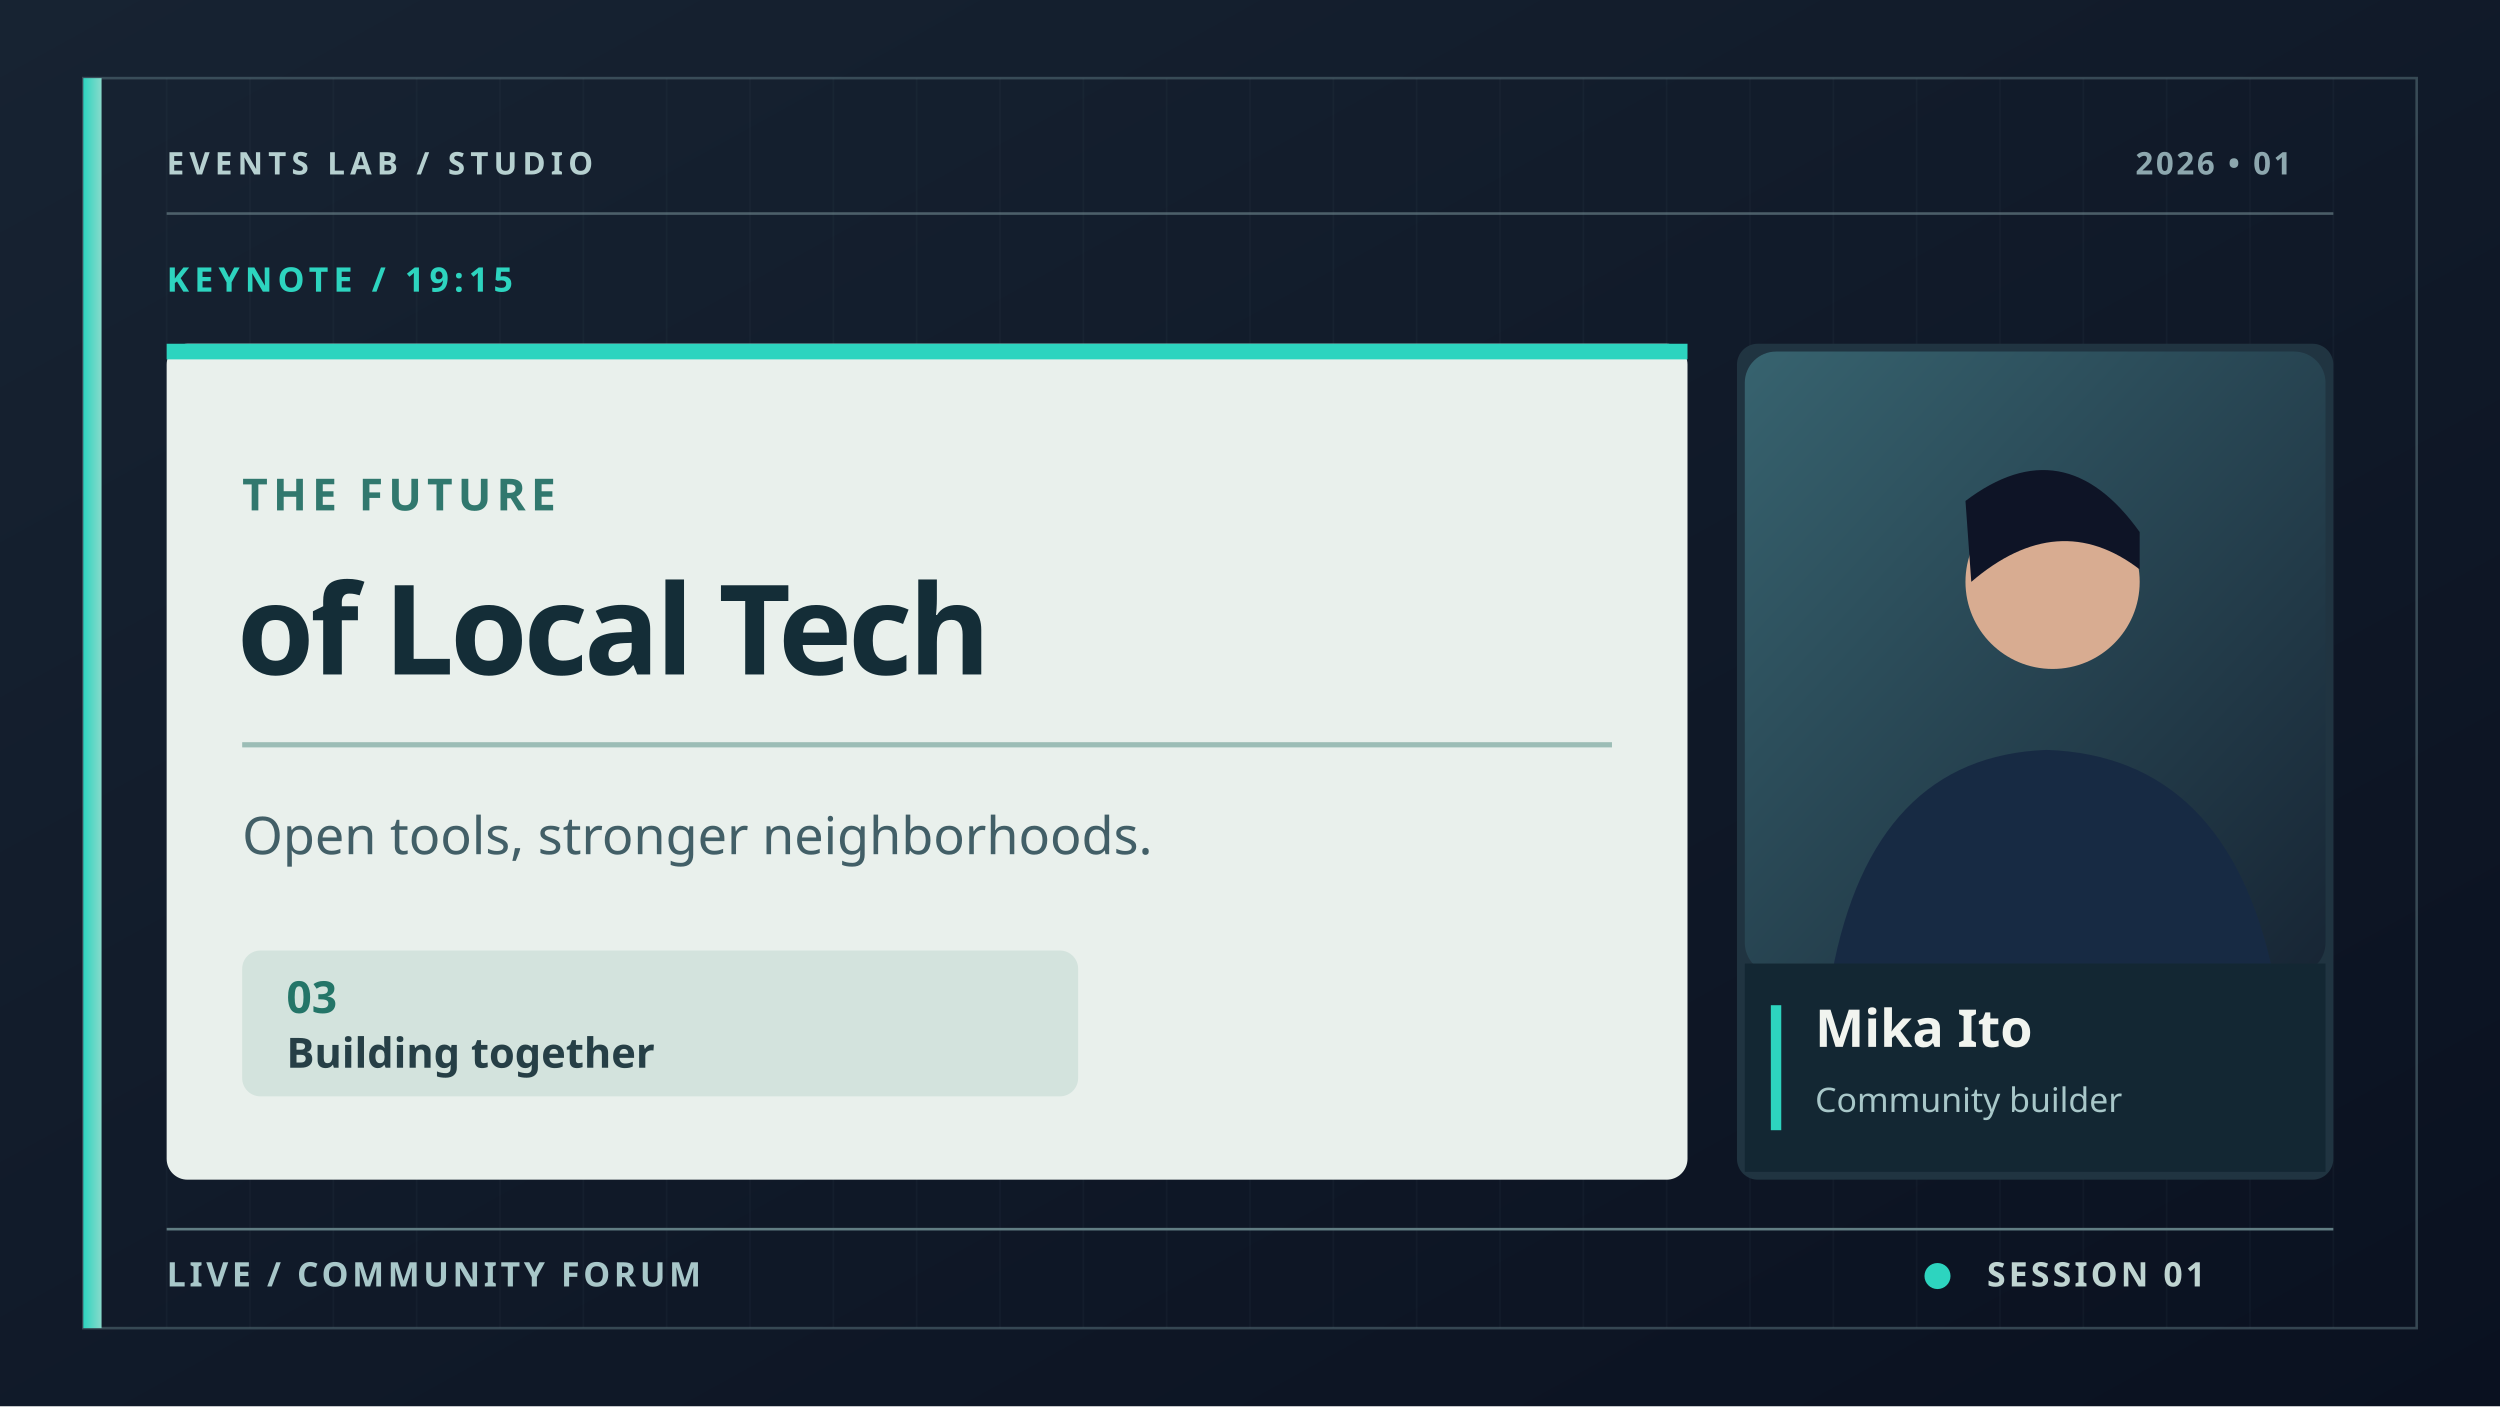
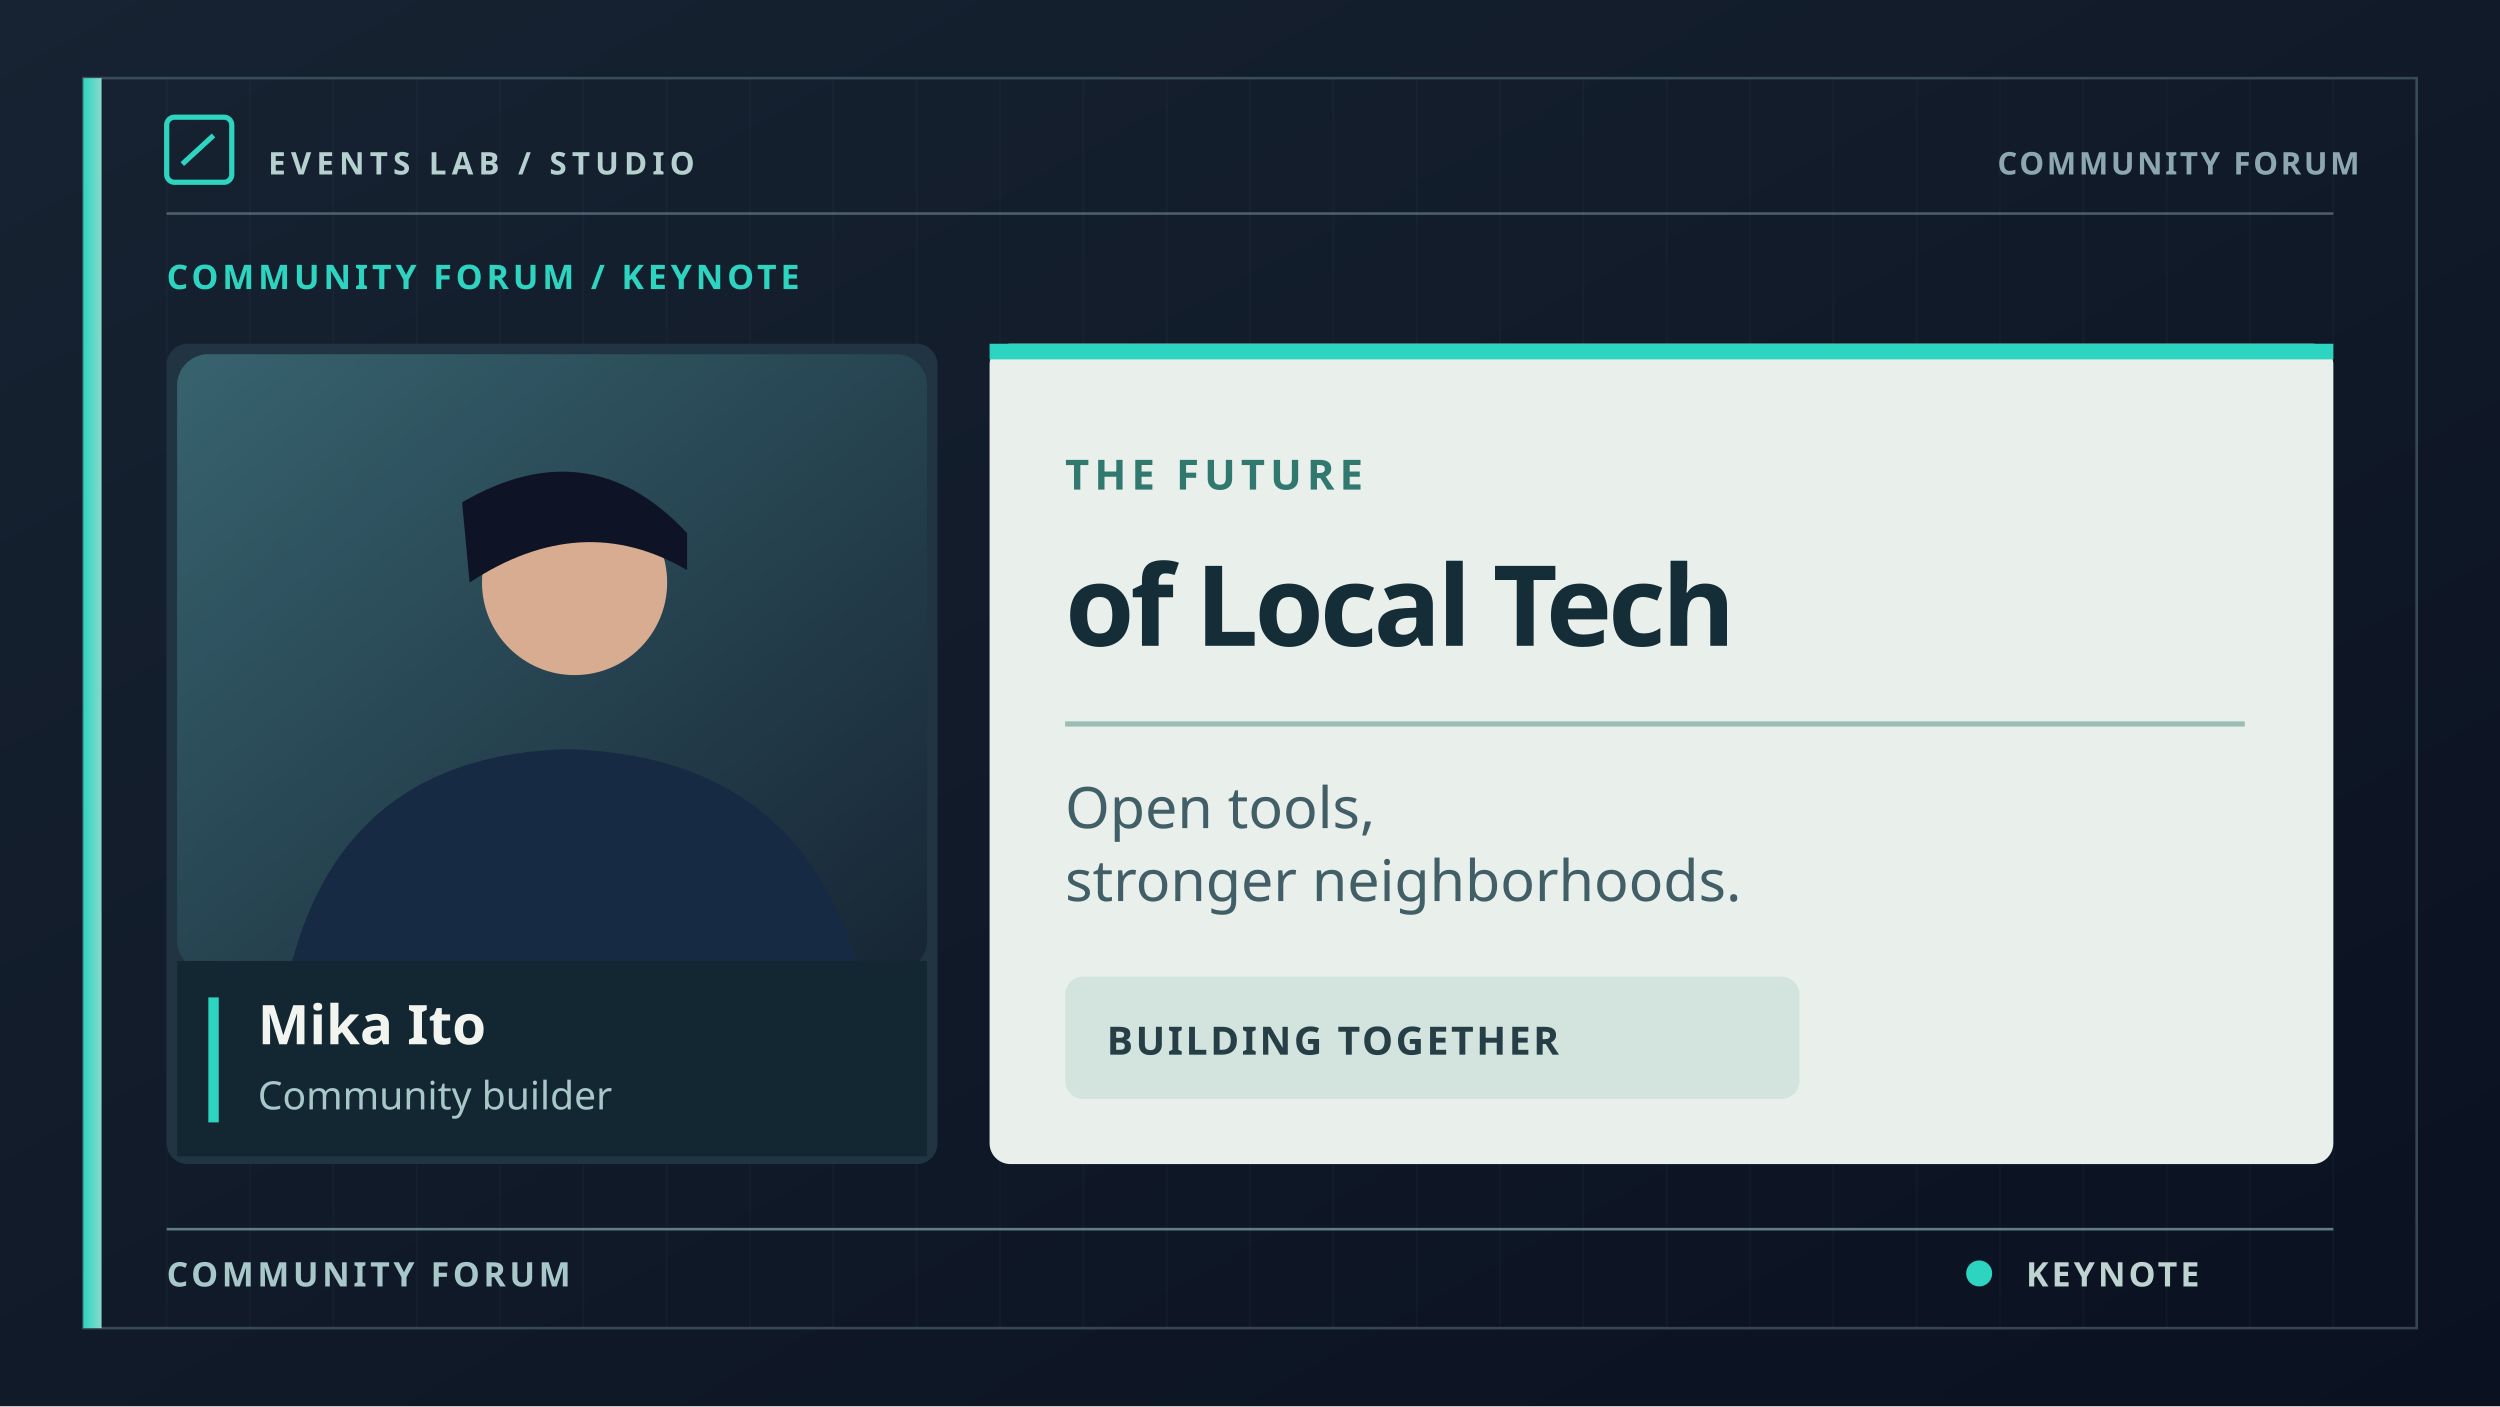
<svg xmlns="http://www.w3.org/2000/svg" width="960" height="540" viewBox="0 0 960 540" role="img" aria-label="First-party illustrative broadcast scene concept">
  <defs>
    <linearGradient id="bg" x2="1" y2="1">
      <stop stop-color="#172332" />
      <stop offset="1" stop-color="#0A1120" />
    </linearGradient>
    <linearGradient id="cool" x2="1" y2="0">
      <stop stop-color="#2DD4BF" />
      <stop offset="1" stop-color="#88DACB" />
    </linearGradient>
    <linearGradient id="portrait" x2="1" y2="1">
      <stop stop-color="#37636F" />
      <stop offset="1" stop-color="#172534" />
    </linearGradient>
  </defs>
  <rect x="0" y="0" width="960" height="540" rx="0" fill="url(#bg)" />
  <rect x="32" y="30" width="896" height="480" rx="0" fill="none" stroke="#607C83" stroke-opacity=".48" />
  <path d="M32 30L32 510" stroke="#507079" stroke-width="0.6" stroke-opacity=".08" />
  <path d="M64 30L64 510" stroke="#507079" stroke-width="0.6" stroke-opacity=".08" />
  <path d="M96 30L96 510" stroke="#507079" stroke-width="0.6" stroke-opacity=".08" />
  <path d="M128 30L128 510" stroke="#507079" stroke-width="0.6" stroke-opacity=".08" />
  <path d="M160 30L160 510" stroke="#507079" stroke-width="0.6" stroke-opacity=".08" />
  <path d="M192 30L192 510" stroke="#507079" stroke-width="0.6" stroke-opacity=".08" />
  <path d="M224 30L224 510" stroke="#507079" stroke-width="0.6" stroke-opacity=".08" />
  <path d="M256 30L256 510" stroke="#507079" stroke-width="0.6" stroke-opacity=".08" />
  <path d="M288 30L288 510" stroke="#507079" stroke-width="0.6" stroke-opacity=".08" />
  <path d="M320 30L320 510" stroke="#507079" stroke-width="0.6" stroke-opacity=".08" />
  <path d="M352 30L352 510" stroke="#507079" stroke-width="0.6" stroke-opacity=".08" />
  <path d="M384 30L384 510" stroke="#507079" stroke-width="0.6" stroke-opacity=".08" />
  <path d="M416 30L416 510" stroke="#507079" stroke-width="0.6" stroke-opacity=".08" />
  <path d="M448 30L448 510" stroke="#507079" stroke-width="0.6" stroke-opacity=".08" />
  <path d="M480 30L480 510" stroke="#507079" stroke-width="0.6" stroke-opacity=".08" />
  <path d="M512 30L512 510" stroke="#507079" stroke-width="0.6" stroke-opacity=".08" />
  <path d="M544 30L544 510" stroke="#507079" stroke-width="0.6" stroke-opacity=".08" />
  <path d="M576 30L576 510" stroke="#507079" stroke-width="0.6" stroke-opacity=".08" />
  <path d="M608 30L608 510" stroke="#507079" stroke-width="0.6" stroke-opacity=".08" />
  <path d="M640 30L640 510" stroke="#507079" stroke-width="0.6" stroke-opacity=".08" />
  <path d="M672 30L672 510" stroke="#507079" stroke-width="0.6" stroke-opacity=".08" />
  <path d="M704 30L704 510" stroke="#507079" stroke-width="0.6" stroke-opacity=".08" />
  <path d="M736 30L736 510" stroke="#507079" stroke-width="0.6" stroke-opacity=".08" />
  <path d="M768 30L768 510" stroke="#507079" stroke-width="0.6" stroke-opacity=".08" />
  <path d="M800 30L800 510" stroke="#507079" stroke-width="0.6" stroke-opacity=".08" />
  <path d="M832 30L832 510" stroke="#507079" stroke-width="0.6" stroke-opacity=".08" />
  <path d="M864 30L864 510" stroke="#507079" stroke-width="0.6" stroke-opacity=".08" />
  <path d="M896 30L896 510" stroke="#507079" stroke-width="0.6" stroke-opacity=".08" />
  <path d="M928 30L928 510" stroke="#507079" stroke-width="0.6" stroke-opacity=".08" />
  <rect x="32" y="30" width="7" height="480" rx="0" fill="url(#cool)" />
-   <text x="64" y="67" font-family="'Plus Jakarta Sans','Noto Sans JP',sans-serif" font-size="12" font-weight="700" fill="#B6D0D0" letter-spacing="2">EVENTS LAB   /   STUDIO</text>
+   <rect x="64" y="45" width="25" height="25" rx="3" fill="none" stroke="#2DD4BF" stroke-width="2" />
+   <path d="M70 63L82 52" stroke="#2DD4BF" stroke-width="2" />
+   <text x="103" y="67" font-family="'Plus Jakarta Sans','Noto Sans JP',sans-serif" font-size="12" font-weight="700" fill="#B6D0D0" letter-spacing="2">EVENTS LAB   /   STUDIO</text>
  <path d="M64 82L896 82" stroke="#718B92" stroke-width="1" stroke-opacity=".6" />
-   <text x="820" y="67" font-family="'Plus Jakarta Sans','Noto Sans JP',sans-serif" font-size="12" font-weight="700" fill="#8DA7AE" letter-spacing="1">2026   •   01</text>
-   <text x="64" y="112" font-family="'Plus Jakarta Sans','Noto Sans JP',sans-serif" font-size="13" font-weight="800" fill="#2DD4BF" letter-spacing="2">KEYNOTE  /  19:15</text>
-   <rect x="64" y="132" width="584" height="321" rx="8" fill="#E9F0EC" />
-   <rect x="64" y="132" width="584" height="6" rx="0" fill="#2DD4BF" />
-   <text x="93" y="196" font-family="'Plus Jakarta Sans','Noto Sans JP',sans-serif" font-size="17" font-weight="800" fill="#31786E" letter-spacing="2">THE FUTURE</text>
-   <text x="91" y="259" font-family="'Plus Jakarta Sans','Noto Sans JP',sans-serif" font-size="48" font-weight="800" fill="#142D37" letter-spacing="-1.5">of Local Tech</text>
-   <path d="M93 286L619 286" stroke="#9CBDB6" stroke-width="2" />
-   <text x="93" y="328" font-family="'Plus Jakarta Sans','Noto Sans JP',sans-serif" font-size="20" font-weight="500" fill="#425F67">Open tools, stronger neighborhoods.</text>
-   <rect x="93" y="365" width="321" height="56" rx="7" fill="#D3E3DD" />
-   <text x="110" y="389" font-family="'Plus Jakarta Sans','Noto Sans JP',sans-serif" font-size="17" font-weight="800" fill="#247568">03</text>
-   <text x="110" y="410" font-family="'Plus Jakarta Sans','Noto Sans JP',sans-serif" font-size="16" font-weight="700" fill="#263F46">Building together</text>
-   <rect x="667" y="132" width="229" height="321" rx="8" fill="#203441" />
-   <rect x="670" y="135" width="223" height="239" rx="12" fill="url(#portrait)" />
-   <circle cx="788.19" cy="223.43" r="33.45" fill="#D8AC91" />
-   <path d="M703.45 374Q719.06 290.35 785.96 287.96Q855.09 290.35 872.93 374Z" fill="#172A43" />
-   <path d="M754.74 192.36Q792.65 163.68 821.64 204.31L821.64 218.65Q790.42 194.75 756.97 223.43Z" fill="#0E1426" />
-   <rect x="670" y="370" width="223" height="80" rx="0" fill="#132733" />
-   <rect x="680" y="386" width="4" height="48" rx="0" fill="#2DD4BF" />
-   <text x="697" y="402" font-family="'Plus Jakarta Sans','Noto Sans JP',sans-serif" font-size="20" font-weight="700" fill="#F1F4EF">Mika Ito</text>
-   <text x="697" y="427" font-family="'Plus Jakarta Sans','Noto Sans JP',sans-serif" font-size="13" font-weight="400" fill="#A8C7C9">Community builder</text>
+   <text x="767" y="67" font-family="'Plus Jakarta Sans','Noto Sans JP',sans-serif" font-size="12" font-weight="700" fill="#8DA7AE" letter-spacing="1">COMMUNITY FORUM</text>
+   <text x="64" y="111" font-family="'Plus Jakarta Sans','Noto Sans JP',sans-serif" font-size="13" font-weight="800" fill="#2DD4BF" letter-spacing="1.5">COMMUNITY FORUM   /   KEYNOTE</text>
+   <rect x="64" y="132" width="296" height="315" rx="8" fill="#203441" />
+   <rect x="68" y="136" width="288" height="237" rx="12" fill="url(#portrait)" />
+   <circle cx="220.64" cy="223.69" r="35.55" fill="#D8AC91" />
+   <path d="M111.2 373Q131.36 290.05 217.76 287.68Q307.04 290.05 330.08 373Z" fill="#172A43" />
+   <path d="M177.44 192.88Q226.4 164.44 263.84 204.73L263.84 218.95Q223.52 195.25 180.32 223.69Z" fill="#0E1426" />
+   <rect x="68" y="369" width="288" height="75" rx="0" fill="#132733" />
+   <rect x="80" y="383" width="4" height="48" rx="0" fill="#2DD4BF" />
+   <text x="99" y="401" font-family="'Plus Jakarta Sans','Noto Sans JP',sans-serif" font-size="21" font-weight="700" fill="#F1F4EF">Mika Ito</text>
+   <text x="99" y="426" font-family="'Plus Jakarta Sans','Noto Sans JP',sans-serif" font-size="15" font-weight="400" fill="#A8C7C9">Community builder</text>
+   <rect x="380" y="132" width="516" height="315" rx="8" fill="#E9F0EC" />
+   <rect x="380" y="132" width="516" height="6" rx="0" fill="#2DD4BF" />
+   <text x="409" y="188" font-family="'Plus Jakarta Sans','Noto Sans JP',sans-serif" font-size="16" font-weight="800" fill="#31786E" letter-spacing="2">THE FUTURE</text>
+   <text x="409" y="248" font-family="'Plus Jakarta Sans','Noto Sans JP',sans-serif" font-size="43" font-weight="800" fill="#142D37" letter-spacing="-1.5">of Local Tech</text>
+   <path d="M409 278L862 278" stroke="#9CBDB6" stroke-width="2" />
+   <text x="409" y="318" font-family="'Plus Jakarta Sans','Noto Sans JP',sans-serif" font-size="22" font-weight="500" fill="#425F67">Open tools,</text>
+   <text x="409" y="346" font-family="'Plus Jakarta Sans','Noto Sans JP',sans-serif" font-size="22" font-weight="500" fill="#425F67">stronger neighborhoods.</text>
+   <rect x="409" y="375" width="282" height="47" rx="7" fill="#D3E3DD" />
+   <text x="425" y="405" font-family="'Plus Jakarta Sans','Noto Sans JP',sans-serif" font-size="15" font-weight="700" fill="#263F46" letter-spacing="1">BUILDING TOGETHER</text>
  <path d="M64 472L896 472" stroke="#617D83" stroke-width="1" />
-   <text x="64" y="494" font-family="'Plus Jakarta Sans','Noto Sans JP',sans-serif" font-size="13" font-weight="700" fill="#A8C7C9" letter-spacing="1.4">LIVE   /   COMMUNITY FORUM</text>
-   <circle cx="744" cy="490" r="5" fill="#2DD4BF" />
-   <text x="763" y="494" font-family="'Plus Jakarta Sans','Noto Sans JP',sans-serif" font-size="13" font-weight="700" fill="#BFD4D1" letter-spacing="1.2">SESSION 01</text>
+   <text x="64" y="494" font-family="'Plus Jakarta Sans','Noto Sans JP',sans-serif" font-size="13" font-weight="700" fill="#A8C7C9" letter-spacing="1.4">COMMUNITY FORUM</text>
+   <circle cx="760" cy="489" r="5" fill="#2DD4BF" />
+   <text x="778" y="494" font-family="'Plus Jakarta Sans','Noto Sans JP',sans-serif" font-size="13" font-weight="700" fill="#BFD4D1" letter-spacing="1.2">KEYNOTE</text>
</svg>
